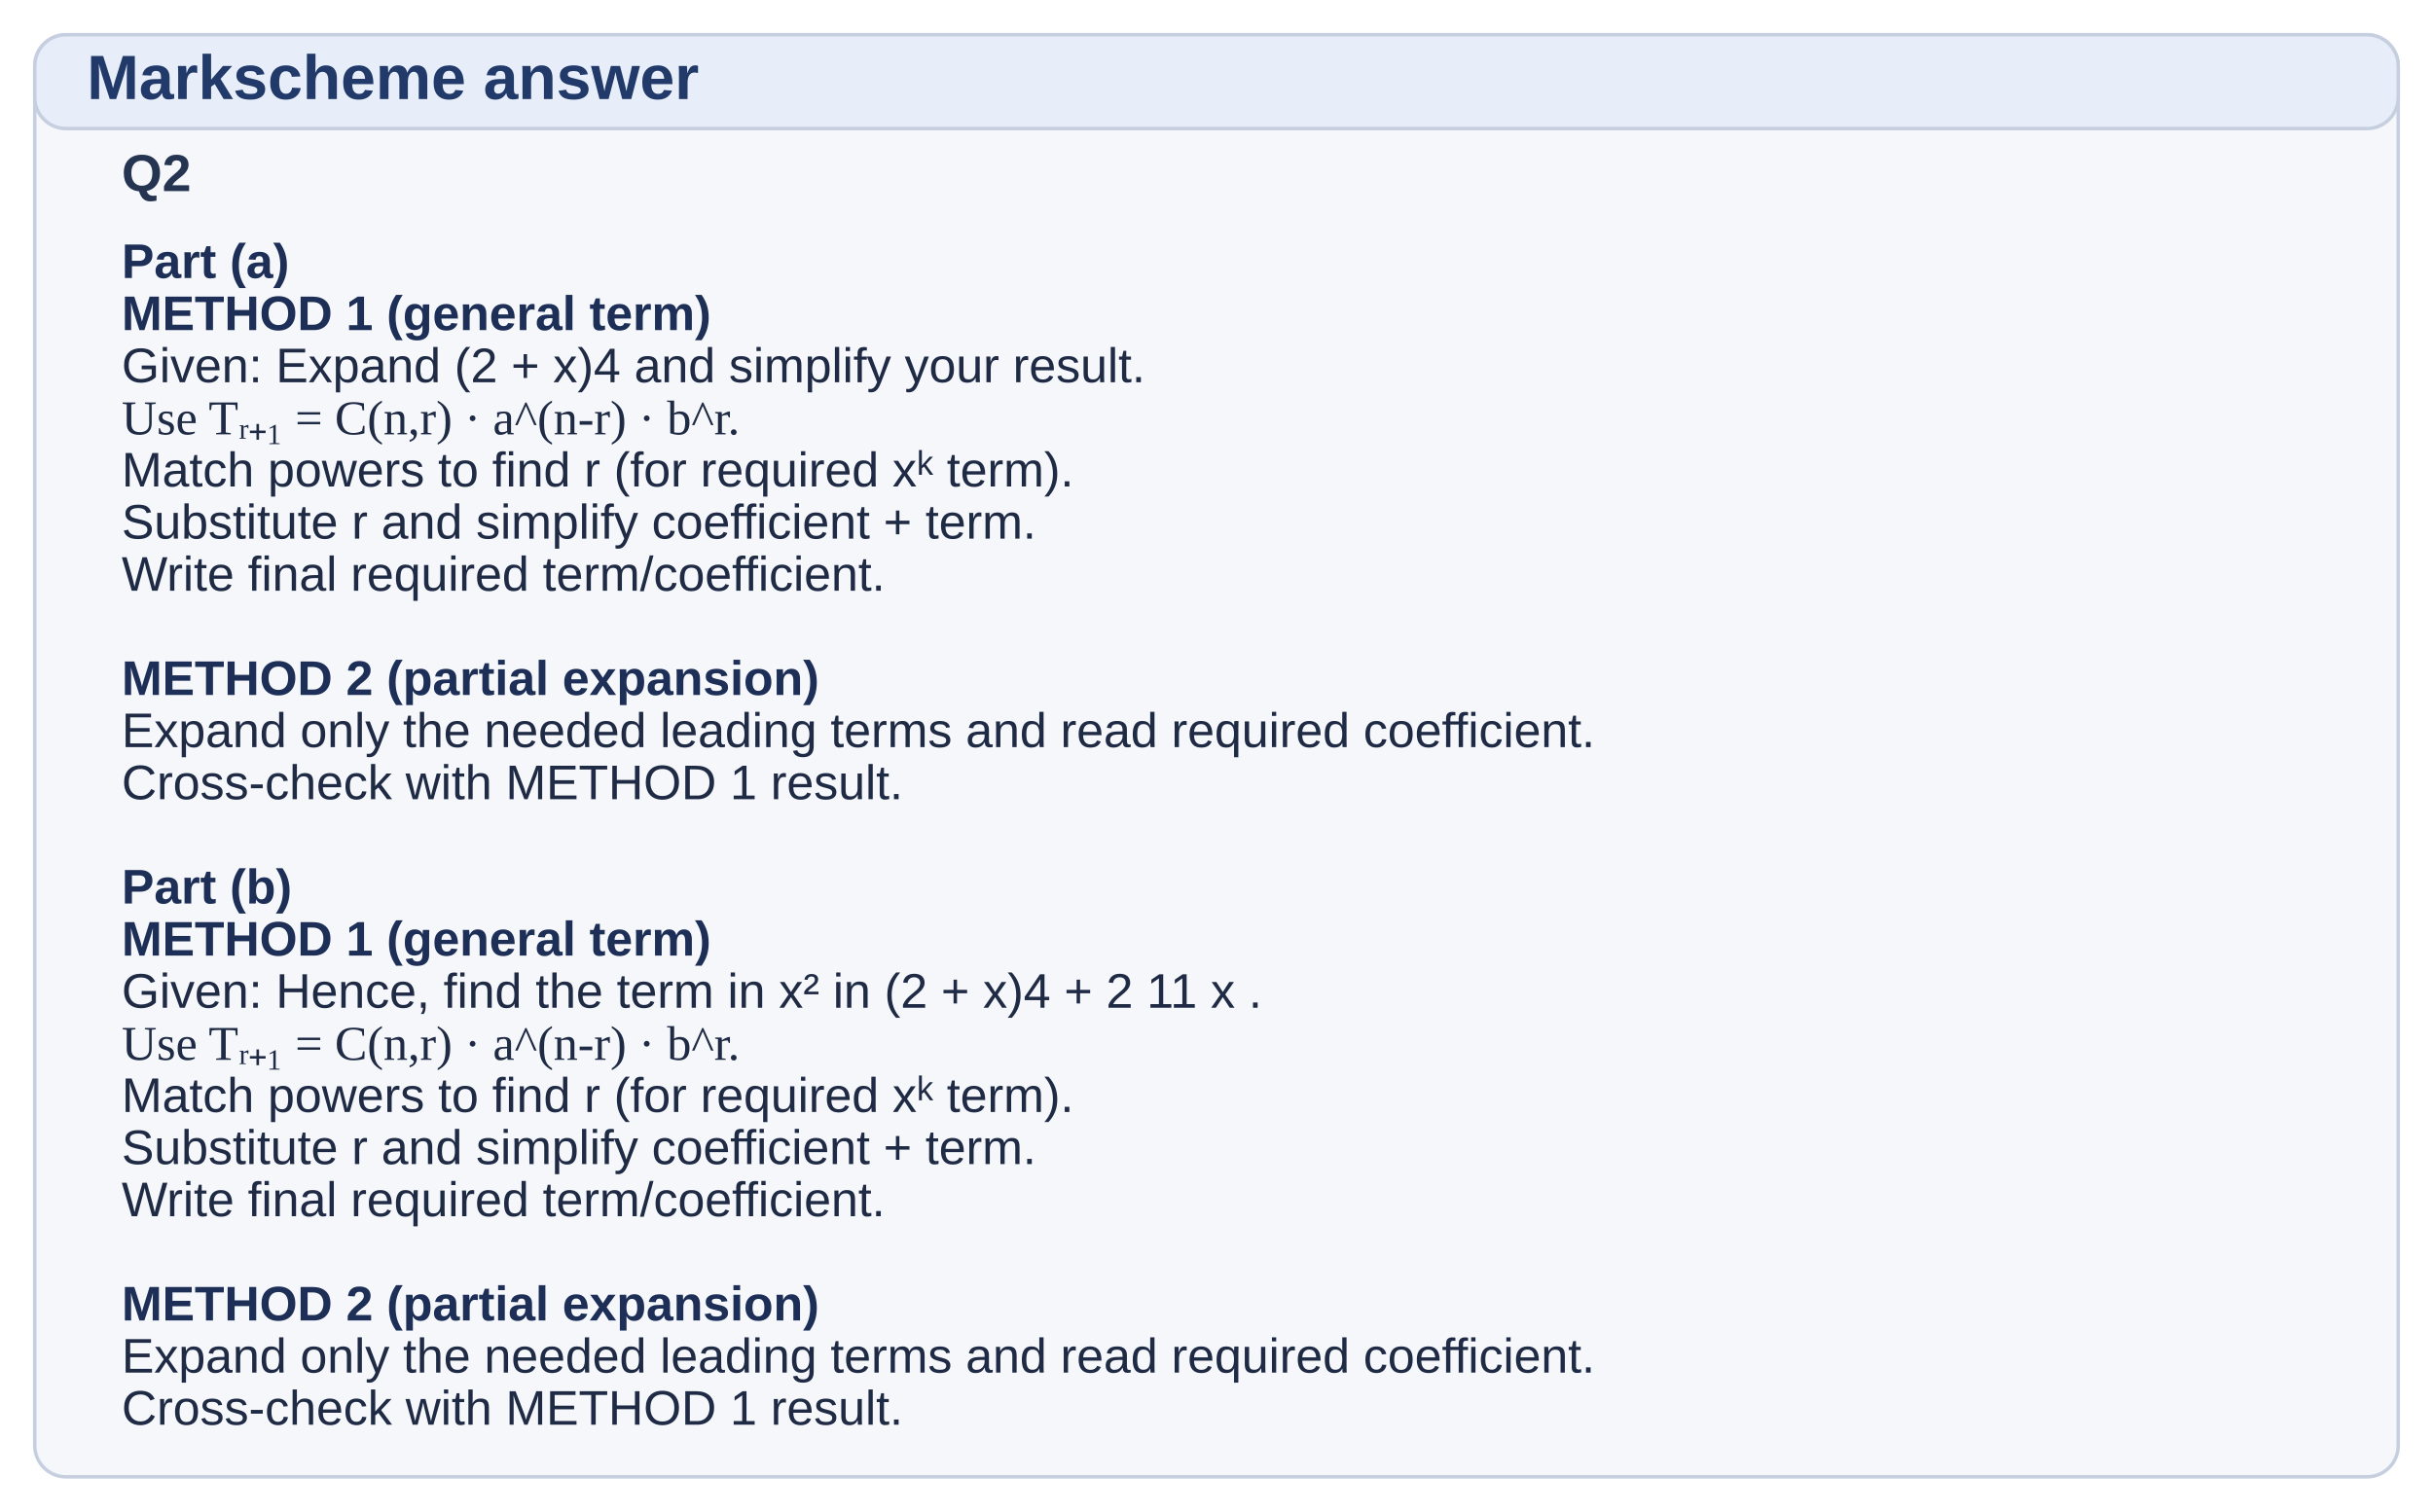
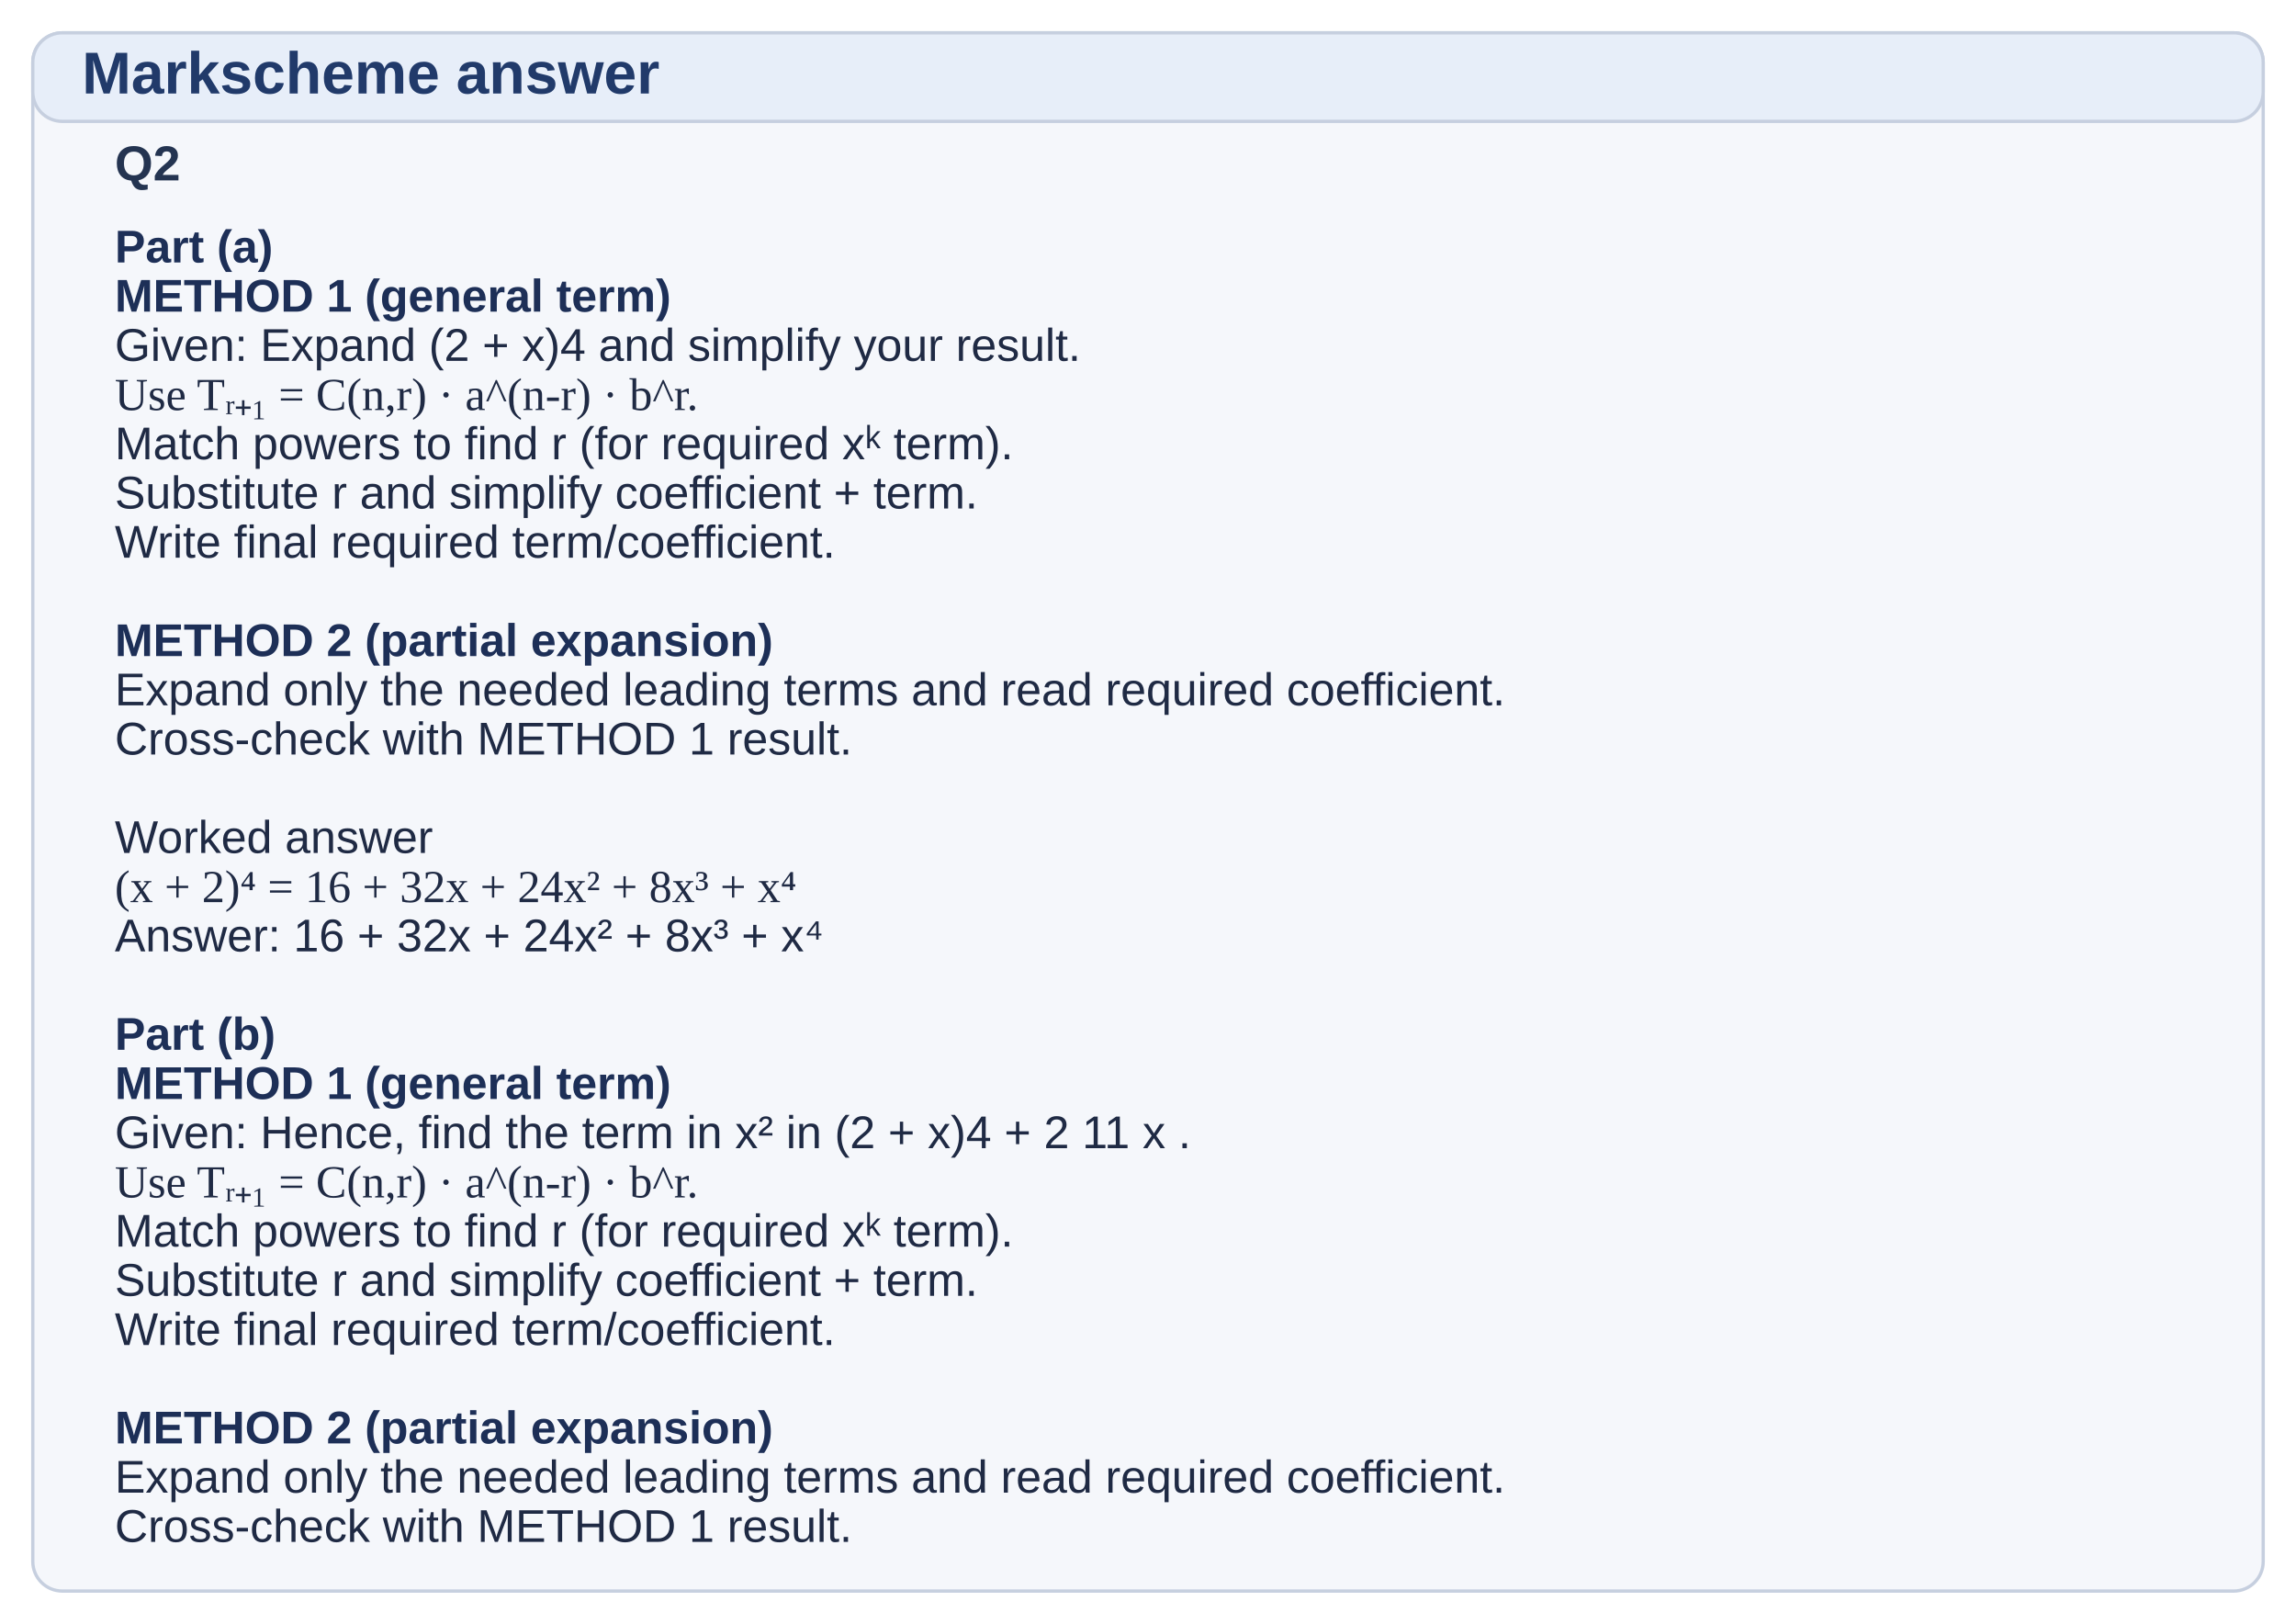
- <svg xmlns="http://www.w3.org/2000/svg" width="1400" height="870" viewBox="0 0 1400 870">
-   <rect x="20" y="20" width="1360" height="830" rx="18" ry="18" fill="#f5f7fb" stroke="#c6cfdf" stroke-width="2" />
+ <svg xmlns="http://www.w3.org/2000/svg" width="1400" height="990" viewBox="0 0 1400 990">
+   <rect x="20" y="20" width="1360" height="950" rx="18" ry="18" fill="#f5f7fb" stroke="#c6cfdf" stroke-width="2" />
  <rect x="20" y="20" width="1360" height="54" rx="18" ry="18" fill="#e7eef9" stroke="#c6cfdf" stroke-width="2" />
  <text x="50" y="57" font-family="Arial, Helvetica, sans-serif" font-size="36" font-weight="700" fill="#213a6a">Markscheme answer</text>
  <text x="70" y="110" font-family="Arial, Helvetica, sans-serif" font-size="30" font-weight="700" fill="#243451">Q2</text>
  <text x="70" y="160" font-family="Arial, Helvetica, sans-serif" font-size="28" font-weight="700" fill="#1d2f57">Part (a)</text>
  <text x="70" y="190" font-family="Arial, Helvetica, sans-serif" font-size="28" font-weight="700" fill="#1d2f57">METHOD 1 (general term)</text>
  <text x="70" y="220" font-family="Arial, Helvetica, sans-serif" font-size="28" font-weight="500" fill="#1f2a44">Given: Expand (2 + x)4 and simplify your result.</text>
  <text x="70" y="250" font-family="Cambria Math, STIX Two Math, Times New Roman, serif" font-size="28" font-weight="500" fill="#1f2a44">Use Tᵣ₊₁ = C(n,r) · a^(n-r) · b^r.</text>
  <text x="70" y="280" font-family="Arial, Helvetica, sans-serif" font-size="28" font-weight="500" fill="#1f2a44">Match powers to find r (for required xᵏ term).</text>
  <text x="70" y="310" font-family="Arial, Helvetica, sans-serif" font-size="28" font-weight="500" fill="#1f2a44">Substitute r and simplify coefficient + term.</text>
  <text x="70" y="340" font-family="Arial, Helvetica, sans-serif" font-size="28" font-weight="500" fill="#1f2a44">Write final required term/coefficient.</text>
  <text x="70" y="370" font-family="Arial, Helvetica, sans-serif" font-size="28" font-weight="500" fill="#1f2a44"> </text>
  <text x="70" y="400" font-family="Arial, Helvetica, sans-serif" font-size="28" font-weight="700" fill="#1d2f57">METHOD 2 (partial expansion)</text>
  <text x="70" y="430" font-family="Arial, Helvetica, sans-serif" font-size="28" font-weight="500" fill="#1f2a44">Expand only the needed leading terms and read required coefficient.</text>
  <text x="70" y="460" font-family="Arial, Helvetica, sans-serif" font-size="28" font-weight="500" fill="#1f2a44">Cross-check with METHOD 1 result.</text>
  <text x="70" y="490" font-family="Arial, Helvetica, sans-serif" font-size="28" font-weight="500" fill="#1f2a44"> </text>
-   <text x="70" y="520" font-family="Arial, Helvetica, sans-serif" font-size="28" font-weight="700" fill="#1d2f57">Part (b)</text>
-   <text x="70" y="550" font-family="Arial, Helvetica, sans-serif" font-size="28" font-weight="700" fill="#1d2f57">METHOD 1 (general term)</text>
-   <text x="70" y="580" font-family="Arial, Helvetica, sans-serif" font-size="28" font-weight="500" fill="#1f2a44">Given: Hence, find the term in x² in (2 + x)4 + 2 11 x .</text>
-   <text x="70" y="610" font-family="Cambria Math, STIX Two Math, Times New Roman, serif" font-size="28" font-weight="500" fill="#1f2a44">Use Tᵣ₊₁ = C(n,r) · a^(n-r) · b^r.</text>
-   <text x="70" y="640" font-family="Arial, Helvetica, sans-serif" font-size="28" font-weight="500" fill="#1f2a44">Match powers to find r (for required xᵏ term).</text>
-   <text x="70" y="670" font-family="Arial, Helvetica, sans-serif" font-size="28" font-weight="500" fill="#1f2a44">Substitute r and simplify coefficient + term.</text>
-   <text x="70" y="700" font-family="Arial, Helvetica, sans-serif" font-size="28" font-weight="500" fill="#1f2a44">Write final required term/coefficient.</text>
-   <text x="70" y="730" font-family="Arial, Helvetica, sans-serif" font-size="28" font-weight="500" fill="#1f2a44"> </text>
-   <text x="70" y="760" font-family="Arial, Helvetica, sans-serif" font-size="28" font-weight="700" fill="#1d2f57">METHOD 2 (partial expansion)</text>
-   <text x="70" y="790" font-family="Arial, Helvetica, sans-serif" font-size="28" font-weight="500" fill="#1f2a44">Expand only the needed leading terms and read required coefficient.</text>
-   <text x="70" y="820" font-family="Arial, Helvetica, sans-serif" font-size="28" font-weight="500" fill="#1f2a44">Cross-check with METHOD 1 result.</text>
+   <text x="70" y="520" font-family="Arial, Helvetica, sans-serif" font-size="28" font-weight="500" fill="#1f2a44">Worked answer</text>
+   <text x="70" y="550" font-family="Cambria Math, STIX Two Math, Times New Roman, serif" font-size="28" font-weight="500" fill="#1f2a44">(x + 2)⁴ = 16 + 32x + 24x² + 8x³ + x⁴</text>
+   <text x="70" y="580" font-family="Arial, Helvetica, sans-serif" font-size="28" font-weight="500" fill="#1f2a44">Answer: 16 + 32x + 24x² + 8x³ + x⁴</text>
+   <text x="70" y="610" font-family="Arial, Helvetica, sans-serif" font-size="28" font-weight="500" fill="#1f2a44"> </text>
+   <text x="70" y="640" font-family="Arial, Helvetica, sans-serif" font-size="28" font-weight="700" fill="#1d2f57">Part (b)</text>
+   <text x="70" y="670" font-family="Arial, Helvetica, sans-serif" font-size="28" font-weight="700" fill="#1d2f57">METHOD 1 (general term)</text>
+   <text x="70" y="700" font-family="Arial, Helvetica, sans-serif" font-size="28" font-weight="500" fill="#1f2a44">Given: Hence, find the term in x² in (2 + x)4 + 2 11 x .</text>
+   <text x="70" y="730" font-family="Cambria Math, STIX Two Math, Times New Roman, serif" font-size="28" font-weight="500" fill="#1f2a44">Use Tᵣ₊₁ = C(n,r) · a^(n-r) · b^r.</text>
+   <text x="70" y="760" font-family="Arial, Helvetica, sans-serif" font-size="28" font-weight="500" fill="#1f2a44">Match powers to find r (for required xᵏ term).</text>
+   <text x="70" y="790" font-family="Arial, Helvetica, sans-serif" font-size="28" font-weight="500" fill="#1f2a44">Substitute r and simplify coefficient + term.</text>
+   <text x="70" y="820" font-family="Arial, Helvetica, sans-serif" font-size="28" font-weight="500" fill="#1f2a44">Write final required term/coefficient.</text>
+   <text x="70" y="850" font-family="Arial, Helvetica, sans-serif" font-size="28" font-weight="500" fill="#1f2a44"> </text>
+   <text x="70" y="880" font-family="Arial, Helvetica, sans-serif" font-size="28" font-weight="700" fill="#1d2f57">METHOD 2 (partial expansion)</text>
+   <text x="70" y="910" font-family="Arial, Helvetica, sans-serif" font-size="28" font-weight="500" fill="#1f2a44">Expand only the needed leading terms and read required coefficient.</text>
+   <text x="70" y="940" font-family="Arial, Helvetica, sans-serif" font-size="28" font-weight="500" fill="#1f2a44">Cross-check with METHOD 1 result.</text>
</svg>
